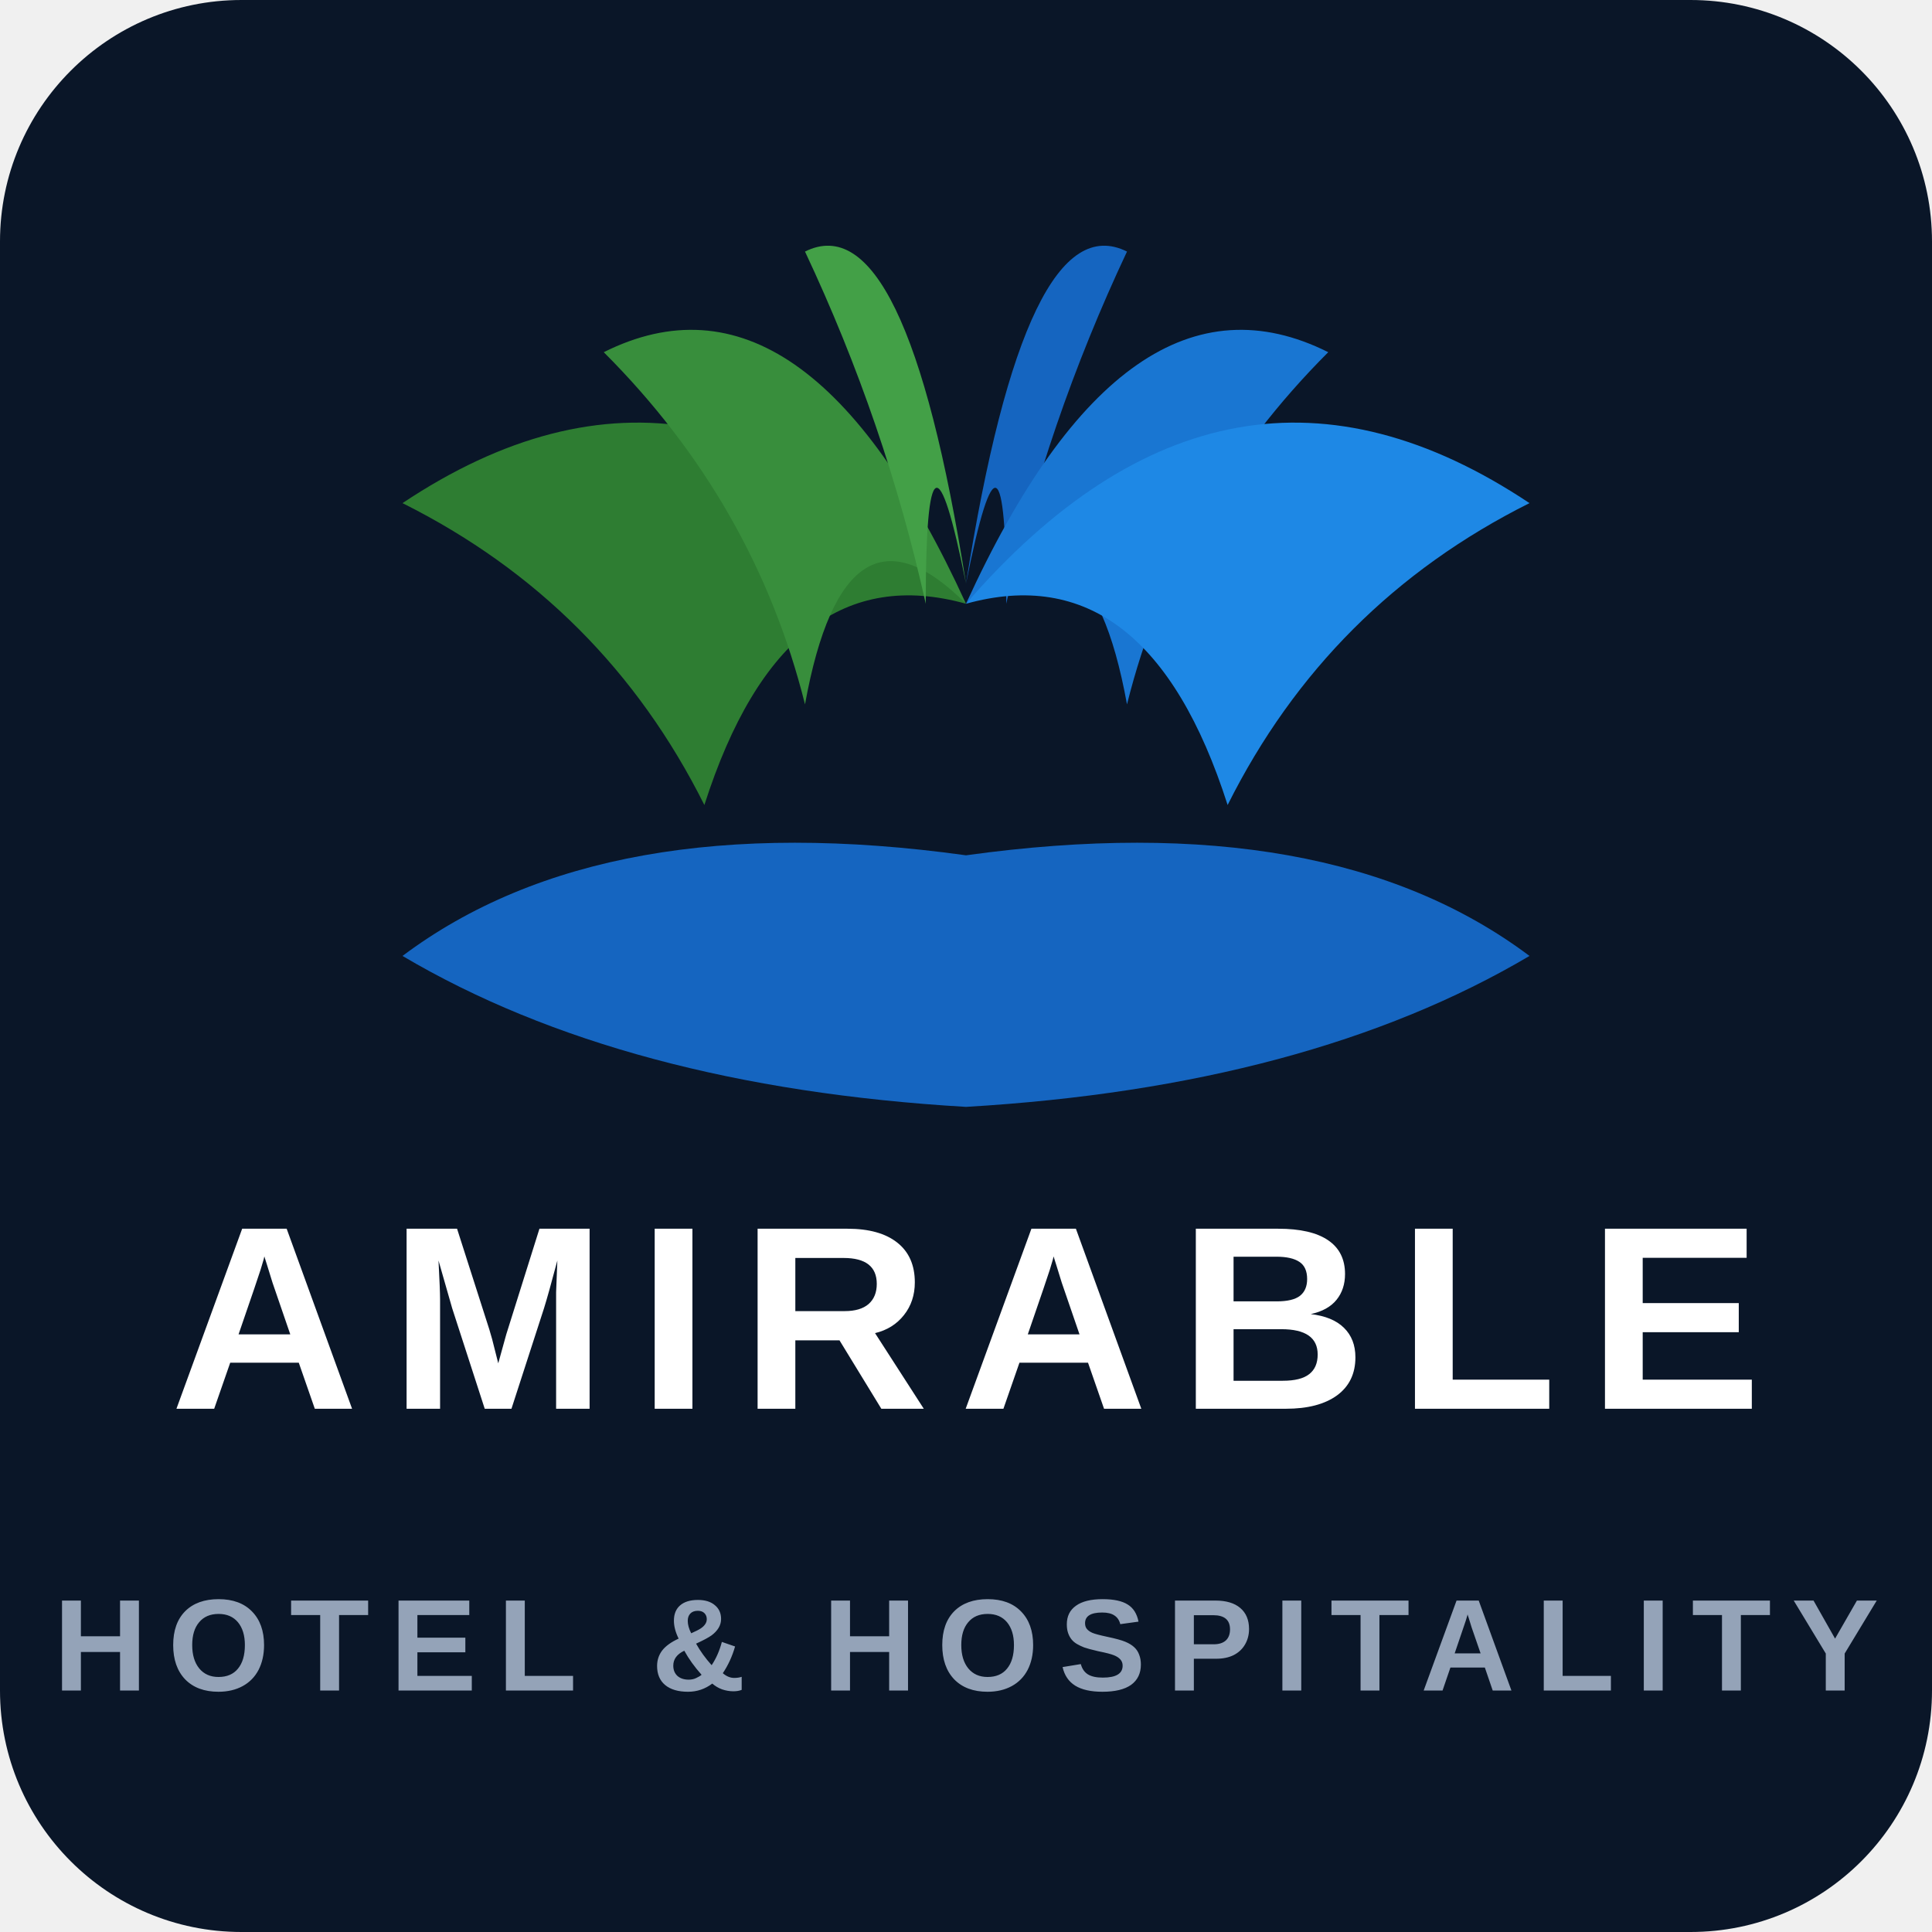
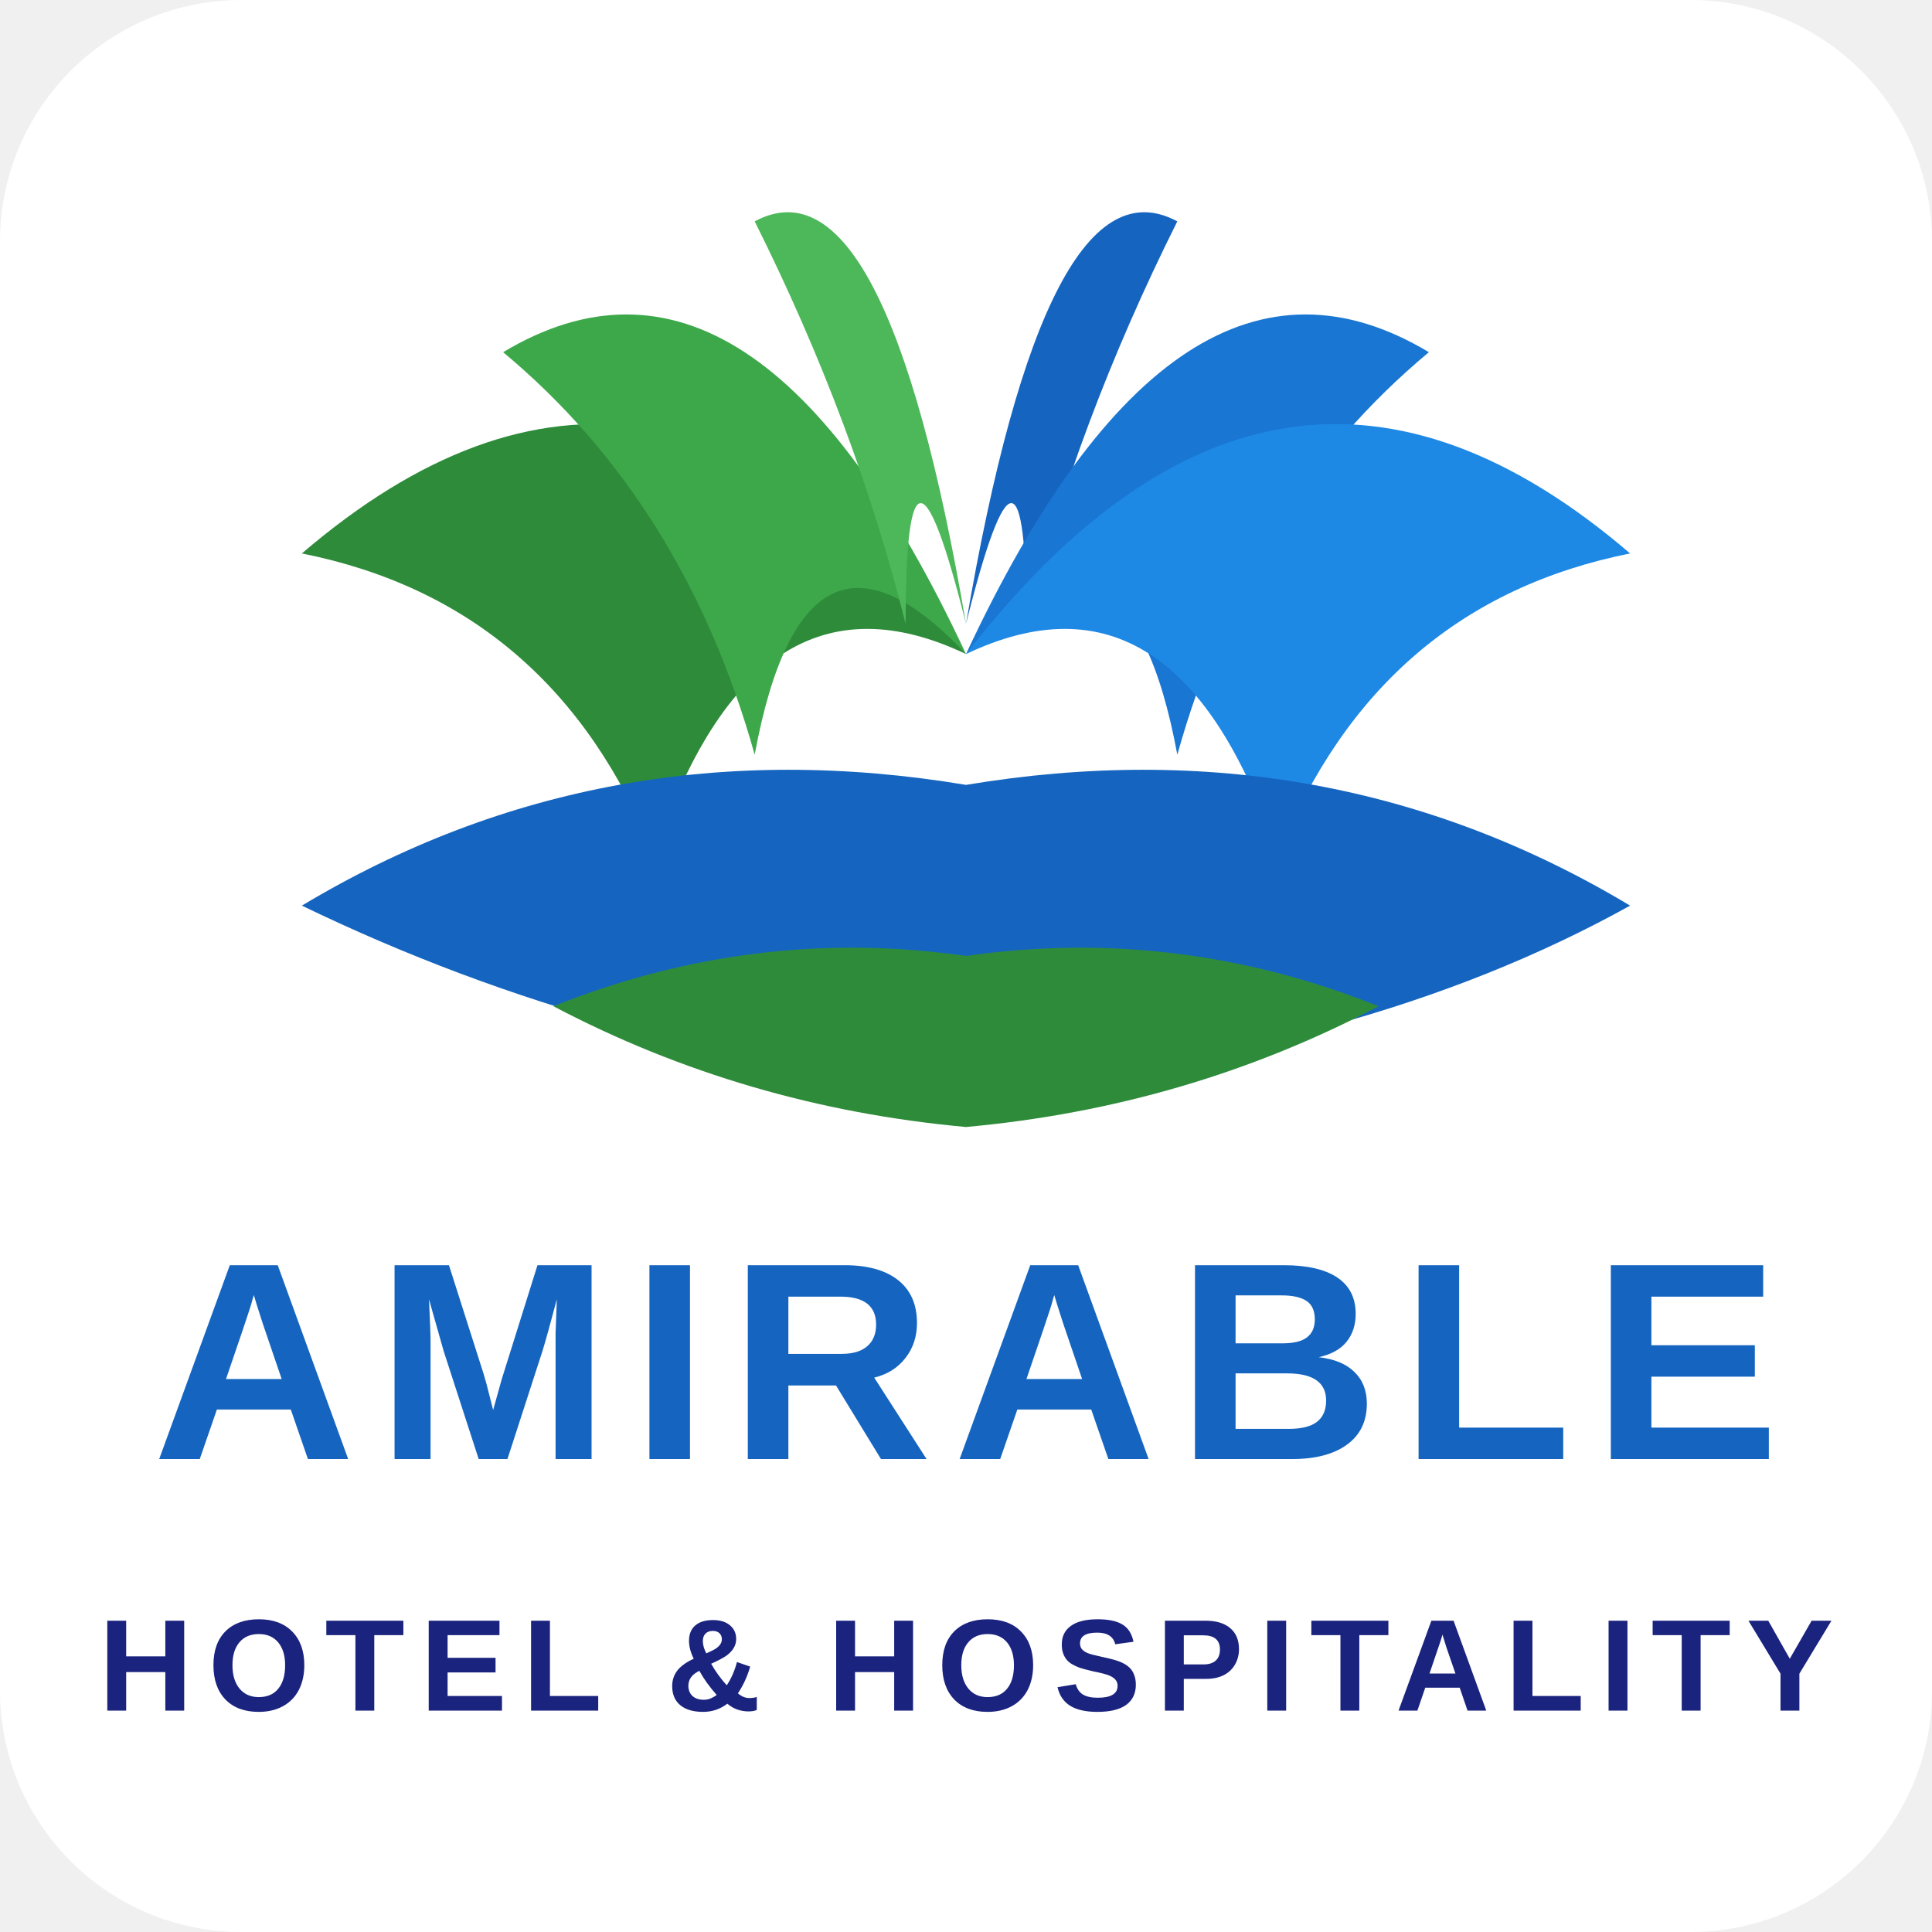
<svg xmlns="http://www.w3.org/2000/svg" width="192" height="192" viewBox="0 0 192 192">
-   <rect width="192" height="192" rx="24" fill="#0A1628" />
-   <path d="M96 60 Q70 30 40 50 Q60 60 70 80 Q78 55 96 60Z" fill="#2E7D32" />
-   <path d="M96 60 Q80 25 60 35 Q75 50 80 70 Q84 48 96 60Z" fill="#388E3C" />
-   <path d="M96 58 Q90 20 80 25 Q88 42 92 60 Q92 38 96 58Z" fill="#43A047" />
-   <path d="M96 58 Q102 20 112 25 Q104 42 100 60 Q100 38 96 58Z" fill="#1565C0" />
-   <path d="M96 60 Q112 25 132 35 Q117 50 112 70 Q108 48 96 60Z" fill="#1976D2" />
-   <path d="M96 60 Q122 30 152 50 Q132 60 122 80 Q114 55 96 60Z" fill="#1E88E5" />
-   <path d="M40 95 Q60 80 96 85 Q132 80 152 95 Q130 108 96 110 Q62 108 40 95Z" fill="#1565C0" />
-   <text x="96" y="140" text-anchor="middle" font-family="Arial, sans-serif" font-size="26" font-weight="900" fill="#FFFFFF" letter-spacing="3">AMIRABLE</text>
-   <text x="96" y="168" text-anchor="middle" font-family="Arial, sans-serif" font-size="13" font-weight="700" fill="#94A3B8" letter-spacing="2">HOTEL &amp; HOSPITALITY</text>
+   <rect width="192" height="192" rx="24" fill="#FFFFFF" />
+   <path d="M96 65 Q65 25 30 55 Q55 60 65 85 Q75 55 96 65Z" fill="#2E8B3A" />
+   <path d="M96 65 Q75 20 50 35 Q68 50 75 75 Q80 48 96 65Z" fill="#3DA84A" />
+   <path d="M96 62 Q88 15 75 22 Q85 42 90 62 Q90 38 96 62Z" fill="#4DB85A" />
+   <path d="M96 62 Q104 15 117 22 Q107 42 102 62 Q102 38 96 62Z" fill="#1565C0" />
+   <path d="M96 65 Q117 20 142 35 Q124 50 117 75 Q112 48 96 65Z" fill="#1976D2" />
+   <path d="M96 65 Q127 25 162 55 Q137 60 127 85 Q117 55 96 65Z" fill="#1E88E5" />
+   <path d="M30 90 Q60 72 96 78 Q132 72 162 90 Q135 105 96 108 Q61 105 30 90Z" fill="#1565C0" />
+   <path d="M55 100 Q75 92 96 95 Q117 92 137 100 Q118 110 96 112 Q74 110 55 100Z" fill="#2E8B3A" />
+   <text x="96" y="145" text-anchor="middle" font-family="Arial Black, Arial, sans-serif" font-size="28" font-weight="900" fill="#1565C0" letter-spacing="2">AMIRABLE</text>
+   <text x="96" y="170" text-anchor="middle" font-family="Arial, sans-serif" font-size="13" font-weight="700" fill="#1A237E" letter-spacing="1.5">HOTEL &amp; HOSPITALITY</text>
</svg>
